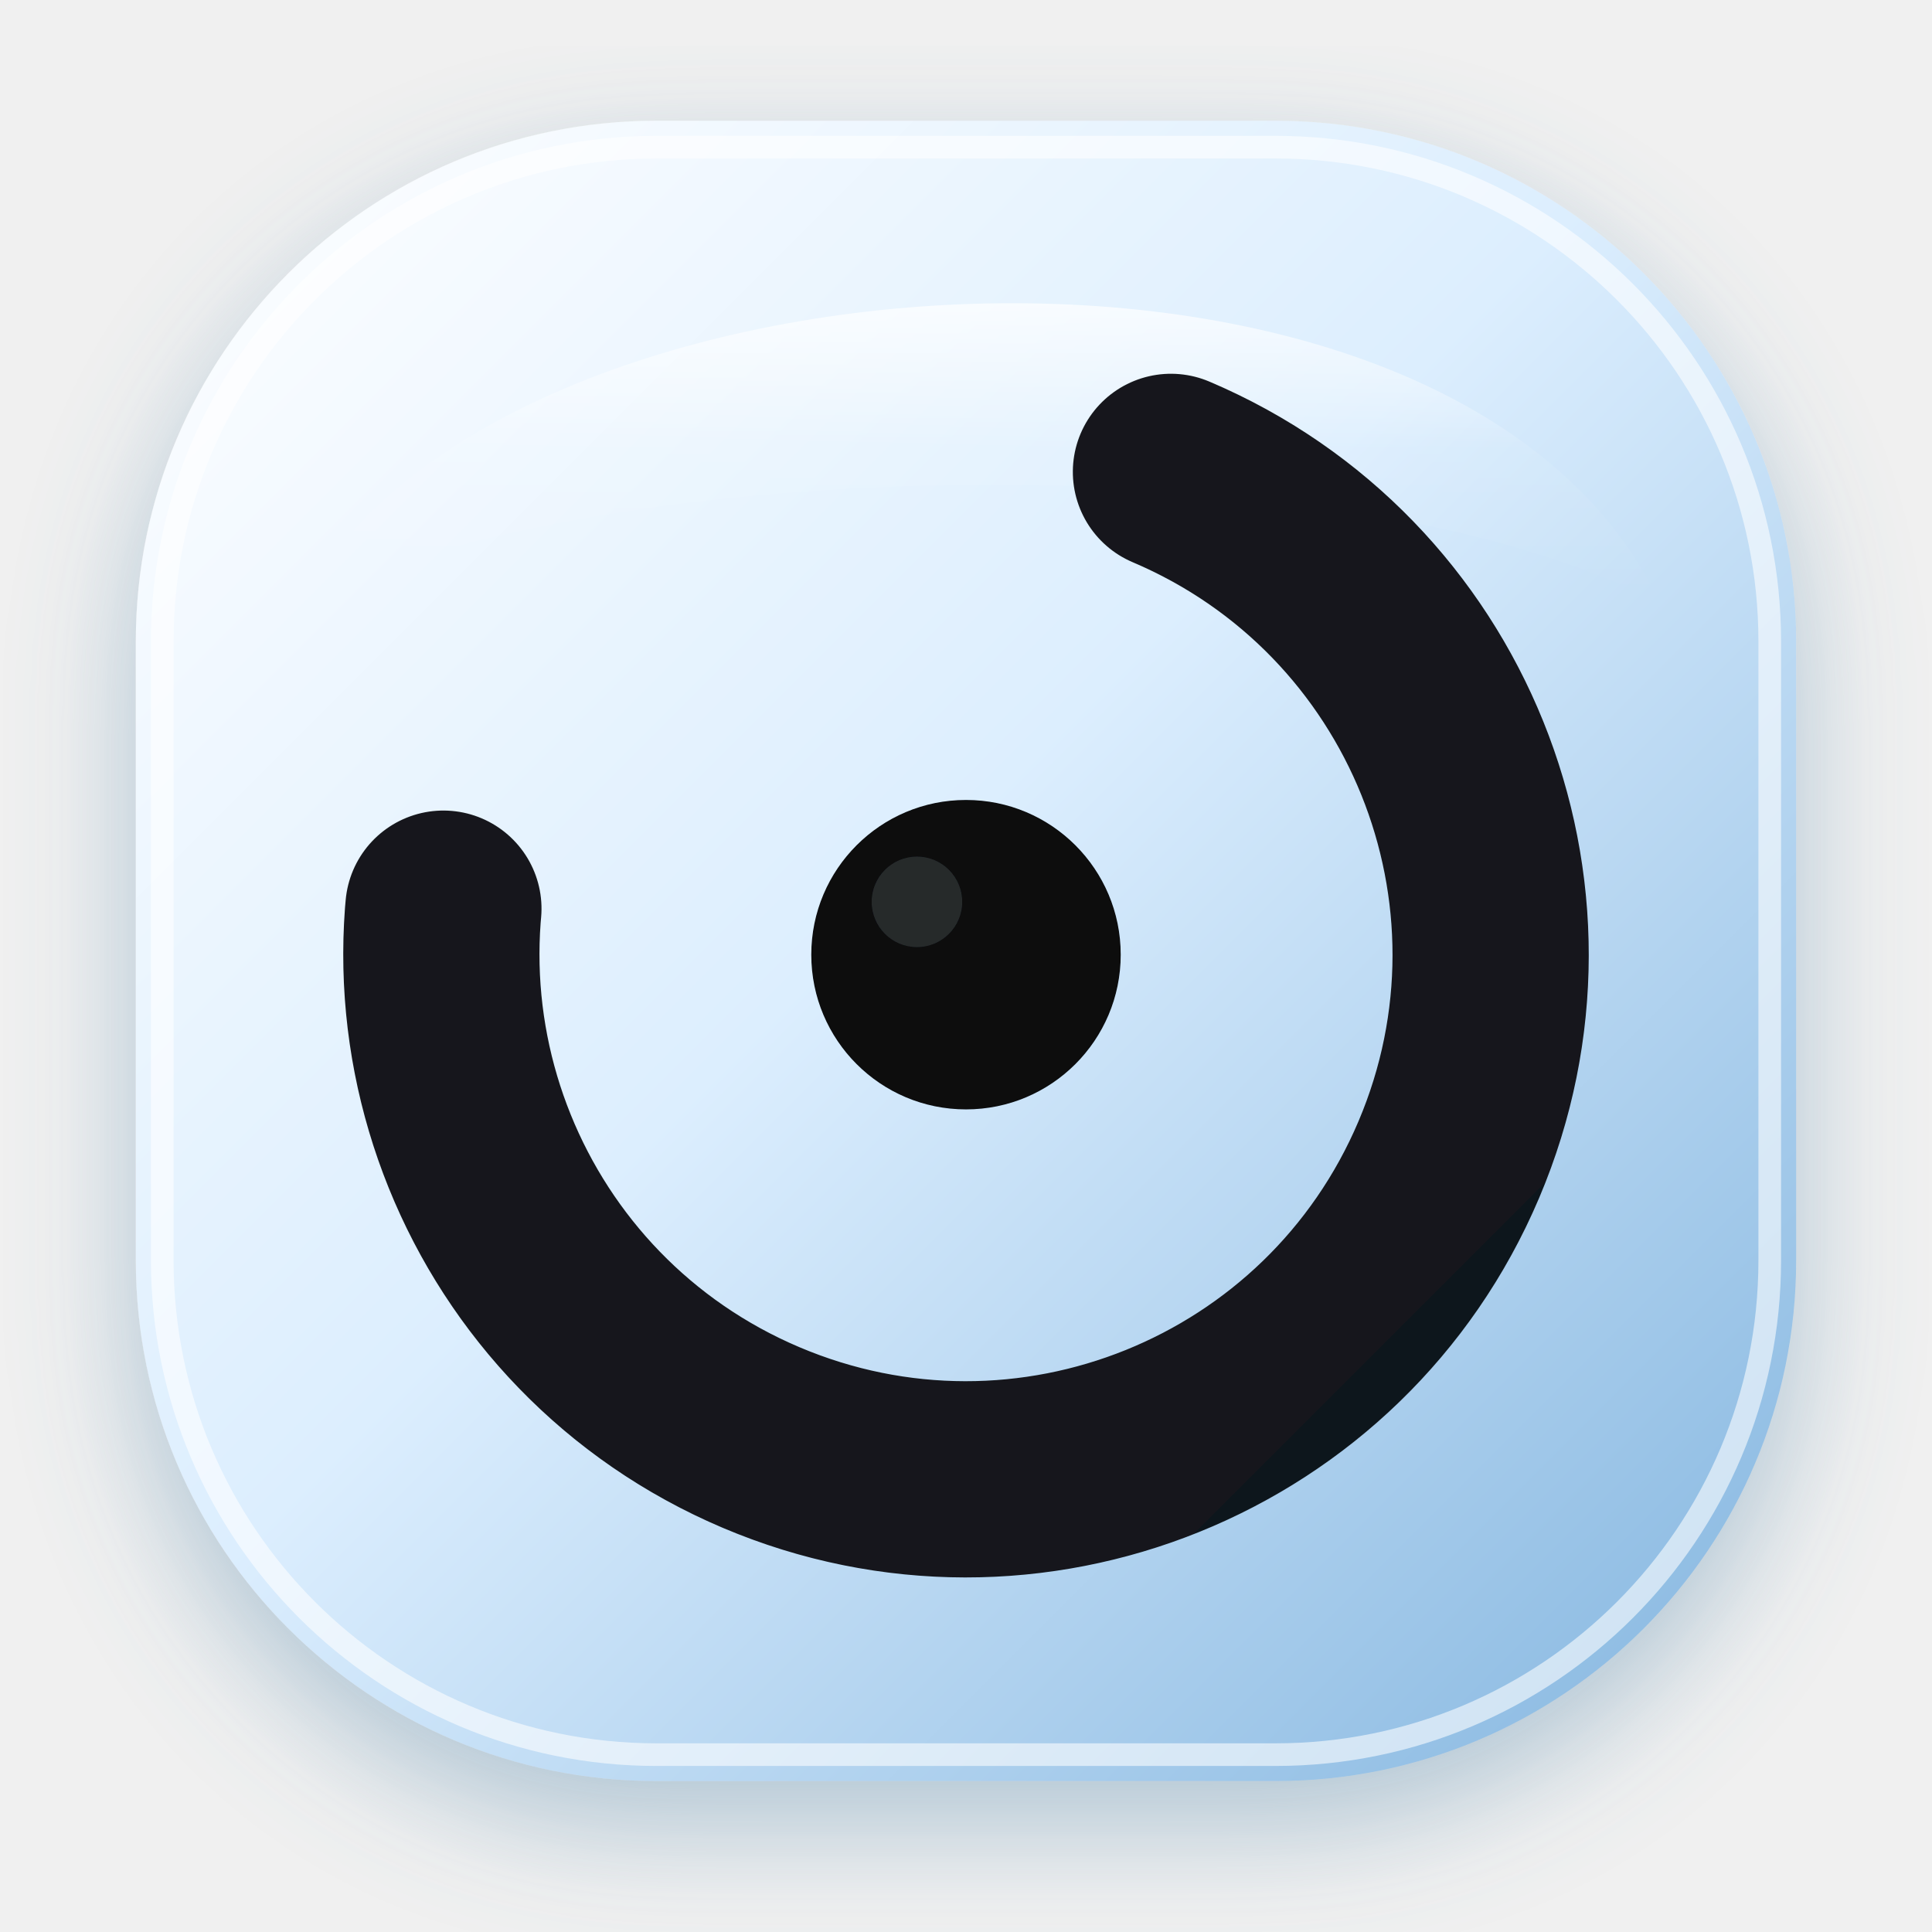
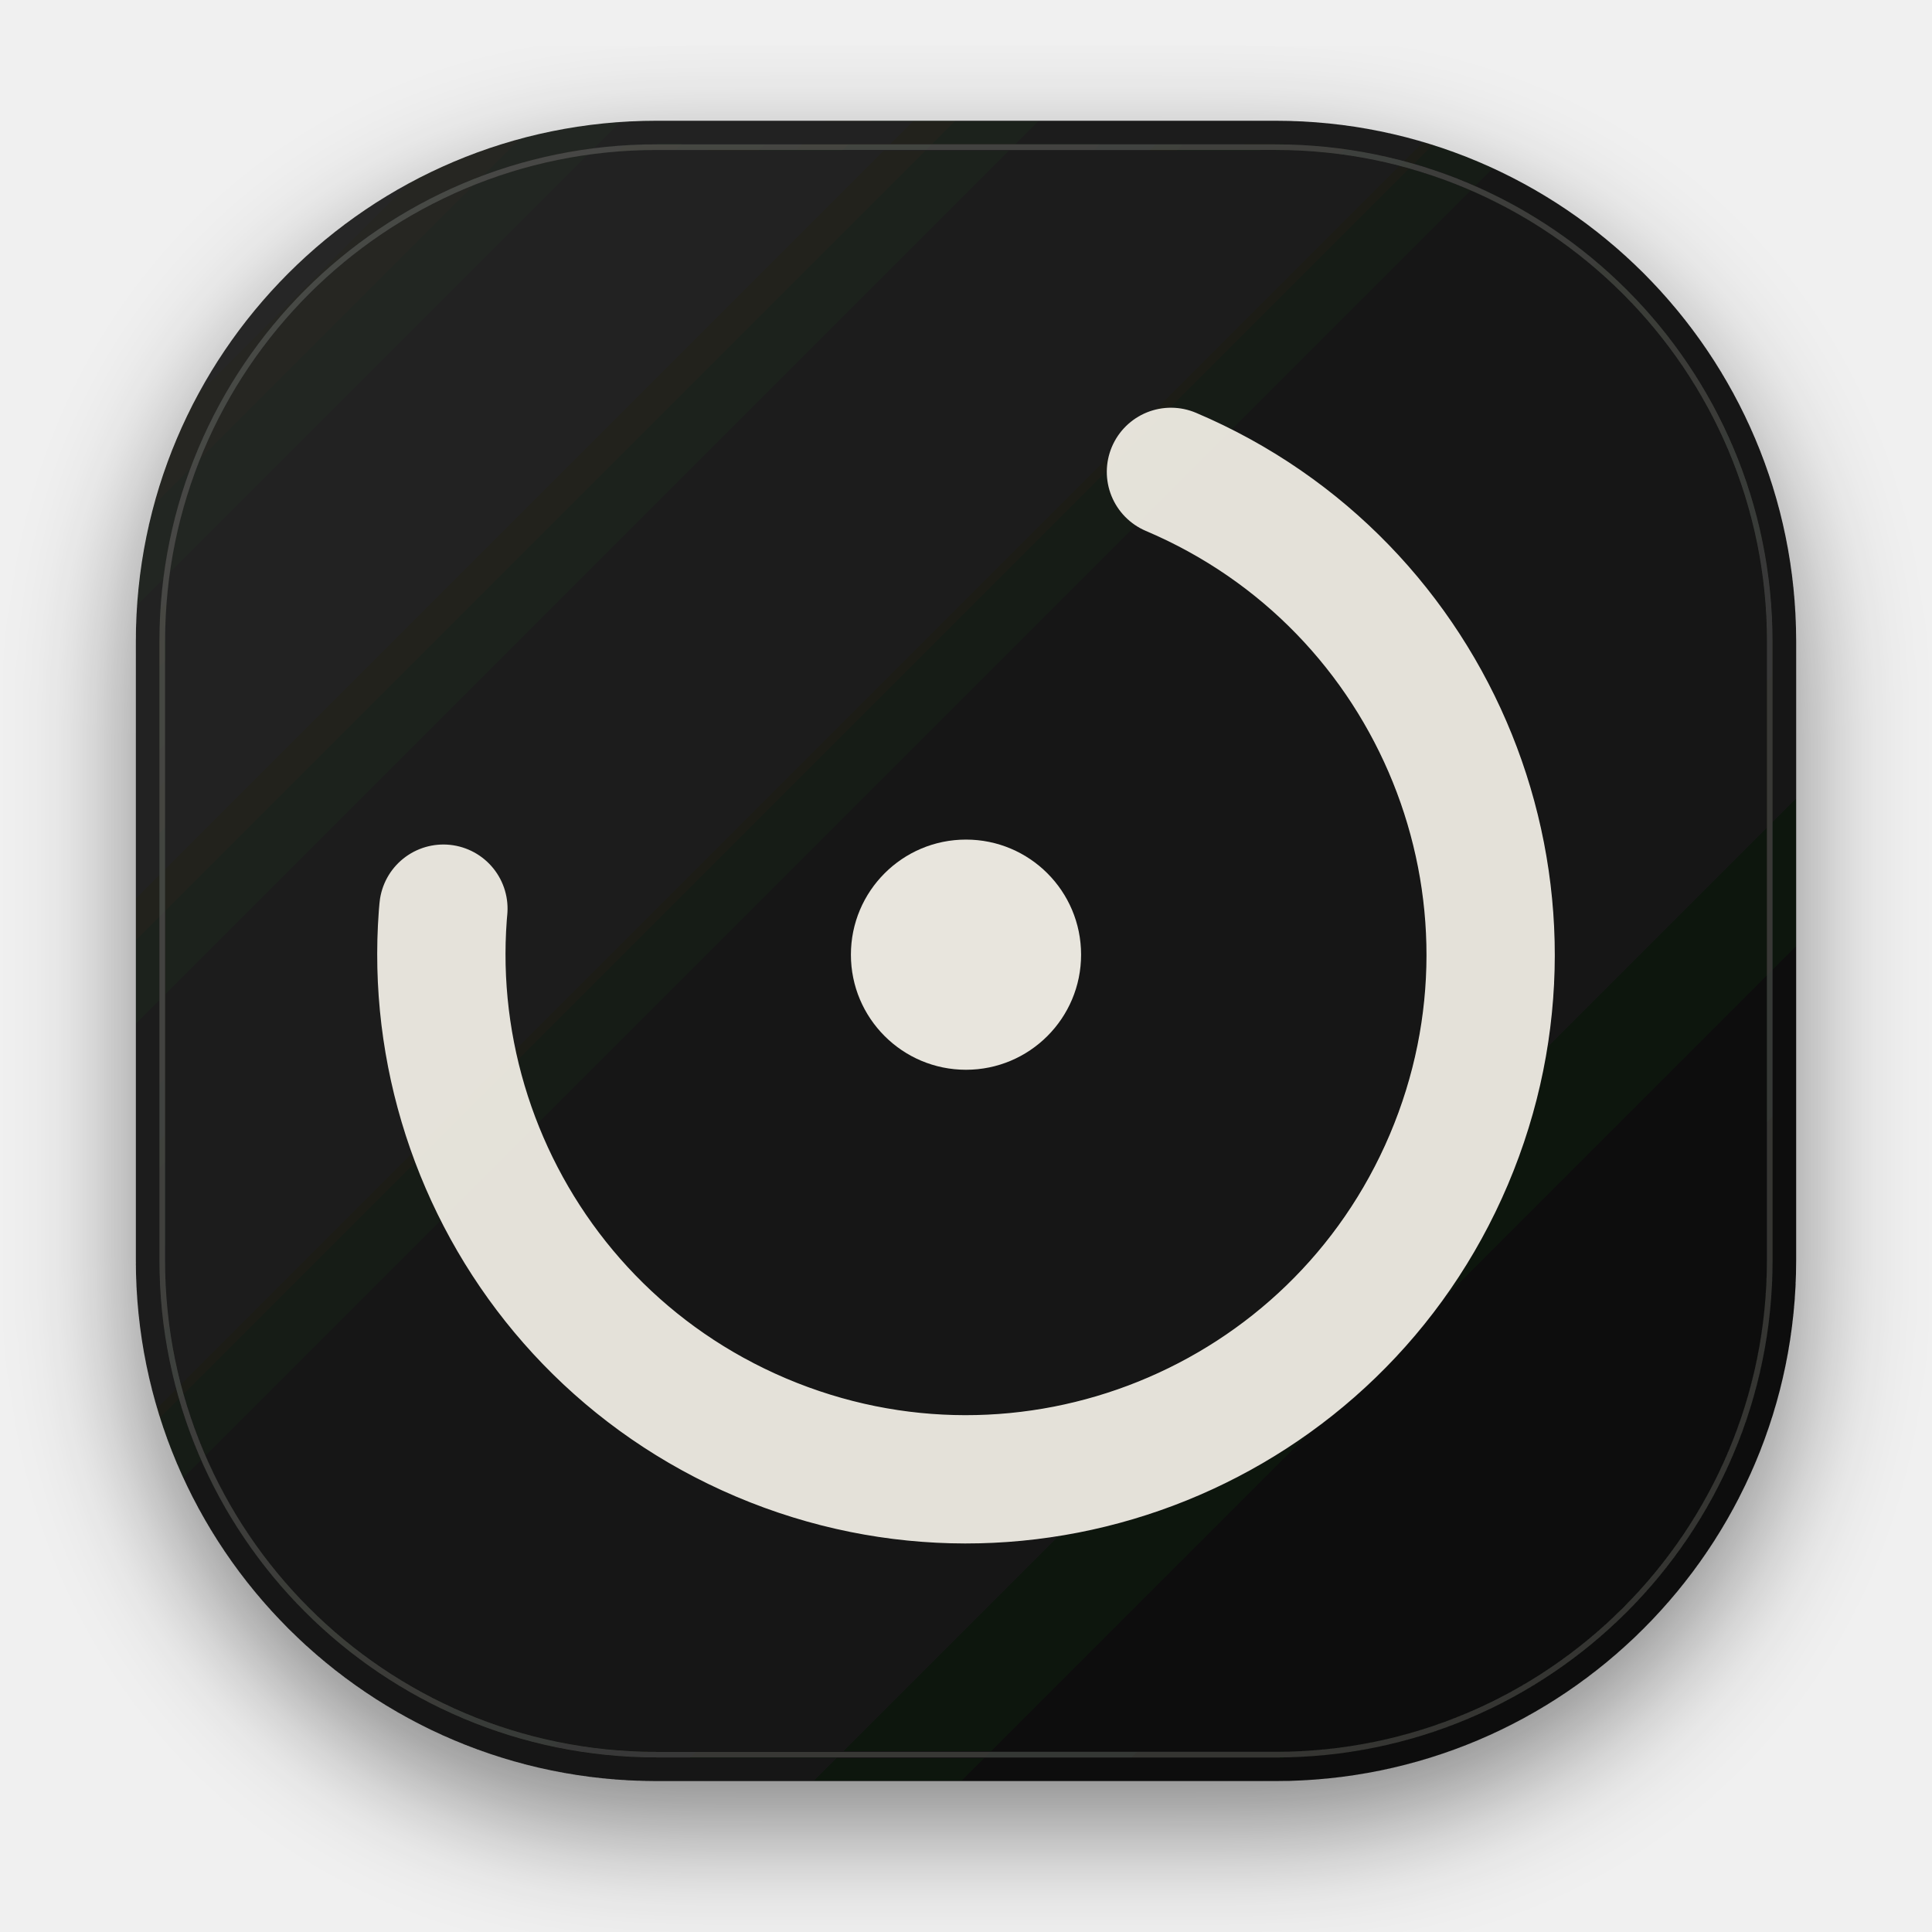
<svg xmlns="http://www.w3.org/2000/svg" width="1024" height="1024" viewBox="0 0 1024 1024">
  <defs>
    <linearGradient id="surface" x1="0" y1="0" x2="1" y2="1">
-       <stop offset="0" stop-color="#ffffff" />
-       <stop offset="0.46" stop-color="#dceefe" />
-       <stop offset="1" stop-color="#83b5df" />
-     </linearGradient>
-     <linearGradient id="shine" x1="0" y1="0" x2="0" y2="1">
-       <stop offset="0" stop-color="#ffffff" stop-opacity="0.72" />
-       <stop offset="0.48" stop-color="#ffffff" stop-opacity="0.08" />
-       <stop offset="1" stop-color="#ffffff" stop-opacity="0" />
+       <stop offset="0" stop-color="#292a28" />
+       <stop offset="0.46" stop-color="#171817" />
+       <stop offset="1" stop-color="#0b0c0b" />
    </linearGradient>
    <filter id="shadow" x="-30%" y="-30%" width="160%" height="170%">
      <feGaussianBlur in="SourceAlpha" stdDeviation="32" />
      <feOffset dy="24" />
-       <feColorMatrix values="0 0 0 0 0.12 0 0 0 0 0.28 0 0 0 0 0.44 0 0 0 0.45 0" />
+       <feColorMatrix values="0 0 0 0 0 0 0 0 0 0 0 0 0 0 0 0 0 0 0.45 0" />
      <feBlend in="SourceGraphic" />
    </filter>
  </defs>
  <g filter="url(#shadow)">
    <rect x="72" y="64" width="880" height="880" rx="276" fill="url(#surface)" />
-     <rect x="86" y="78" width="852" height="852" rx="262" fill="none" stroke="#ffffff" stroke-opacity="0.58" stroke-width="12" />
-     <path d="M 160 320 C 260 126 772 90 880 320 C 714 232 316 240 160 320 Z" fill="url(#shine)" />
-     <circle cx="512" cy="506" r="278" fill="none" stroke="#070a0d" stroke-opacity="0.93" stroke-width="104" stroke-linecap="round" stroke-dasharray="1223 524" transform="rotate(-67 512 506)" />
-     <circle cx="512" cy="506" r="82" fill="#070a0d" />
-     <circle cx="486" cy="478" r="24" fill="#ffffff" fill-opacity="0.13" />
+     <rect x="86" y="78" width="852" height="852" rx="262" fill="none" stroke="#e8e5dd" stroke-opacity="0.18" stroke-width="3" />
+     <circle cx="512" cy="506" r="278" fill="none" stroke="#e8e5dd" stroke-opacity="0.98" stroke-width="68" stroke-linecap="round" stroke-dasharray="1223 524" transform="rotate(-67 512 506)" />
+     <circle cx="512" cy="506" r="61" fill="#e8e5dd" />
  </g>
</svg>
